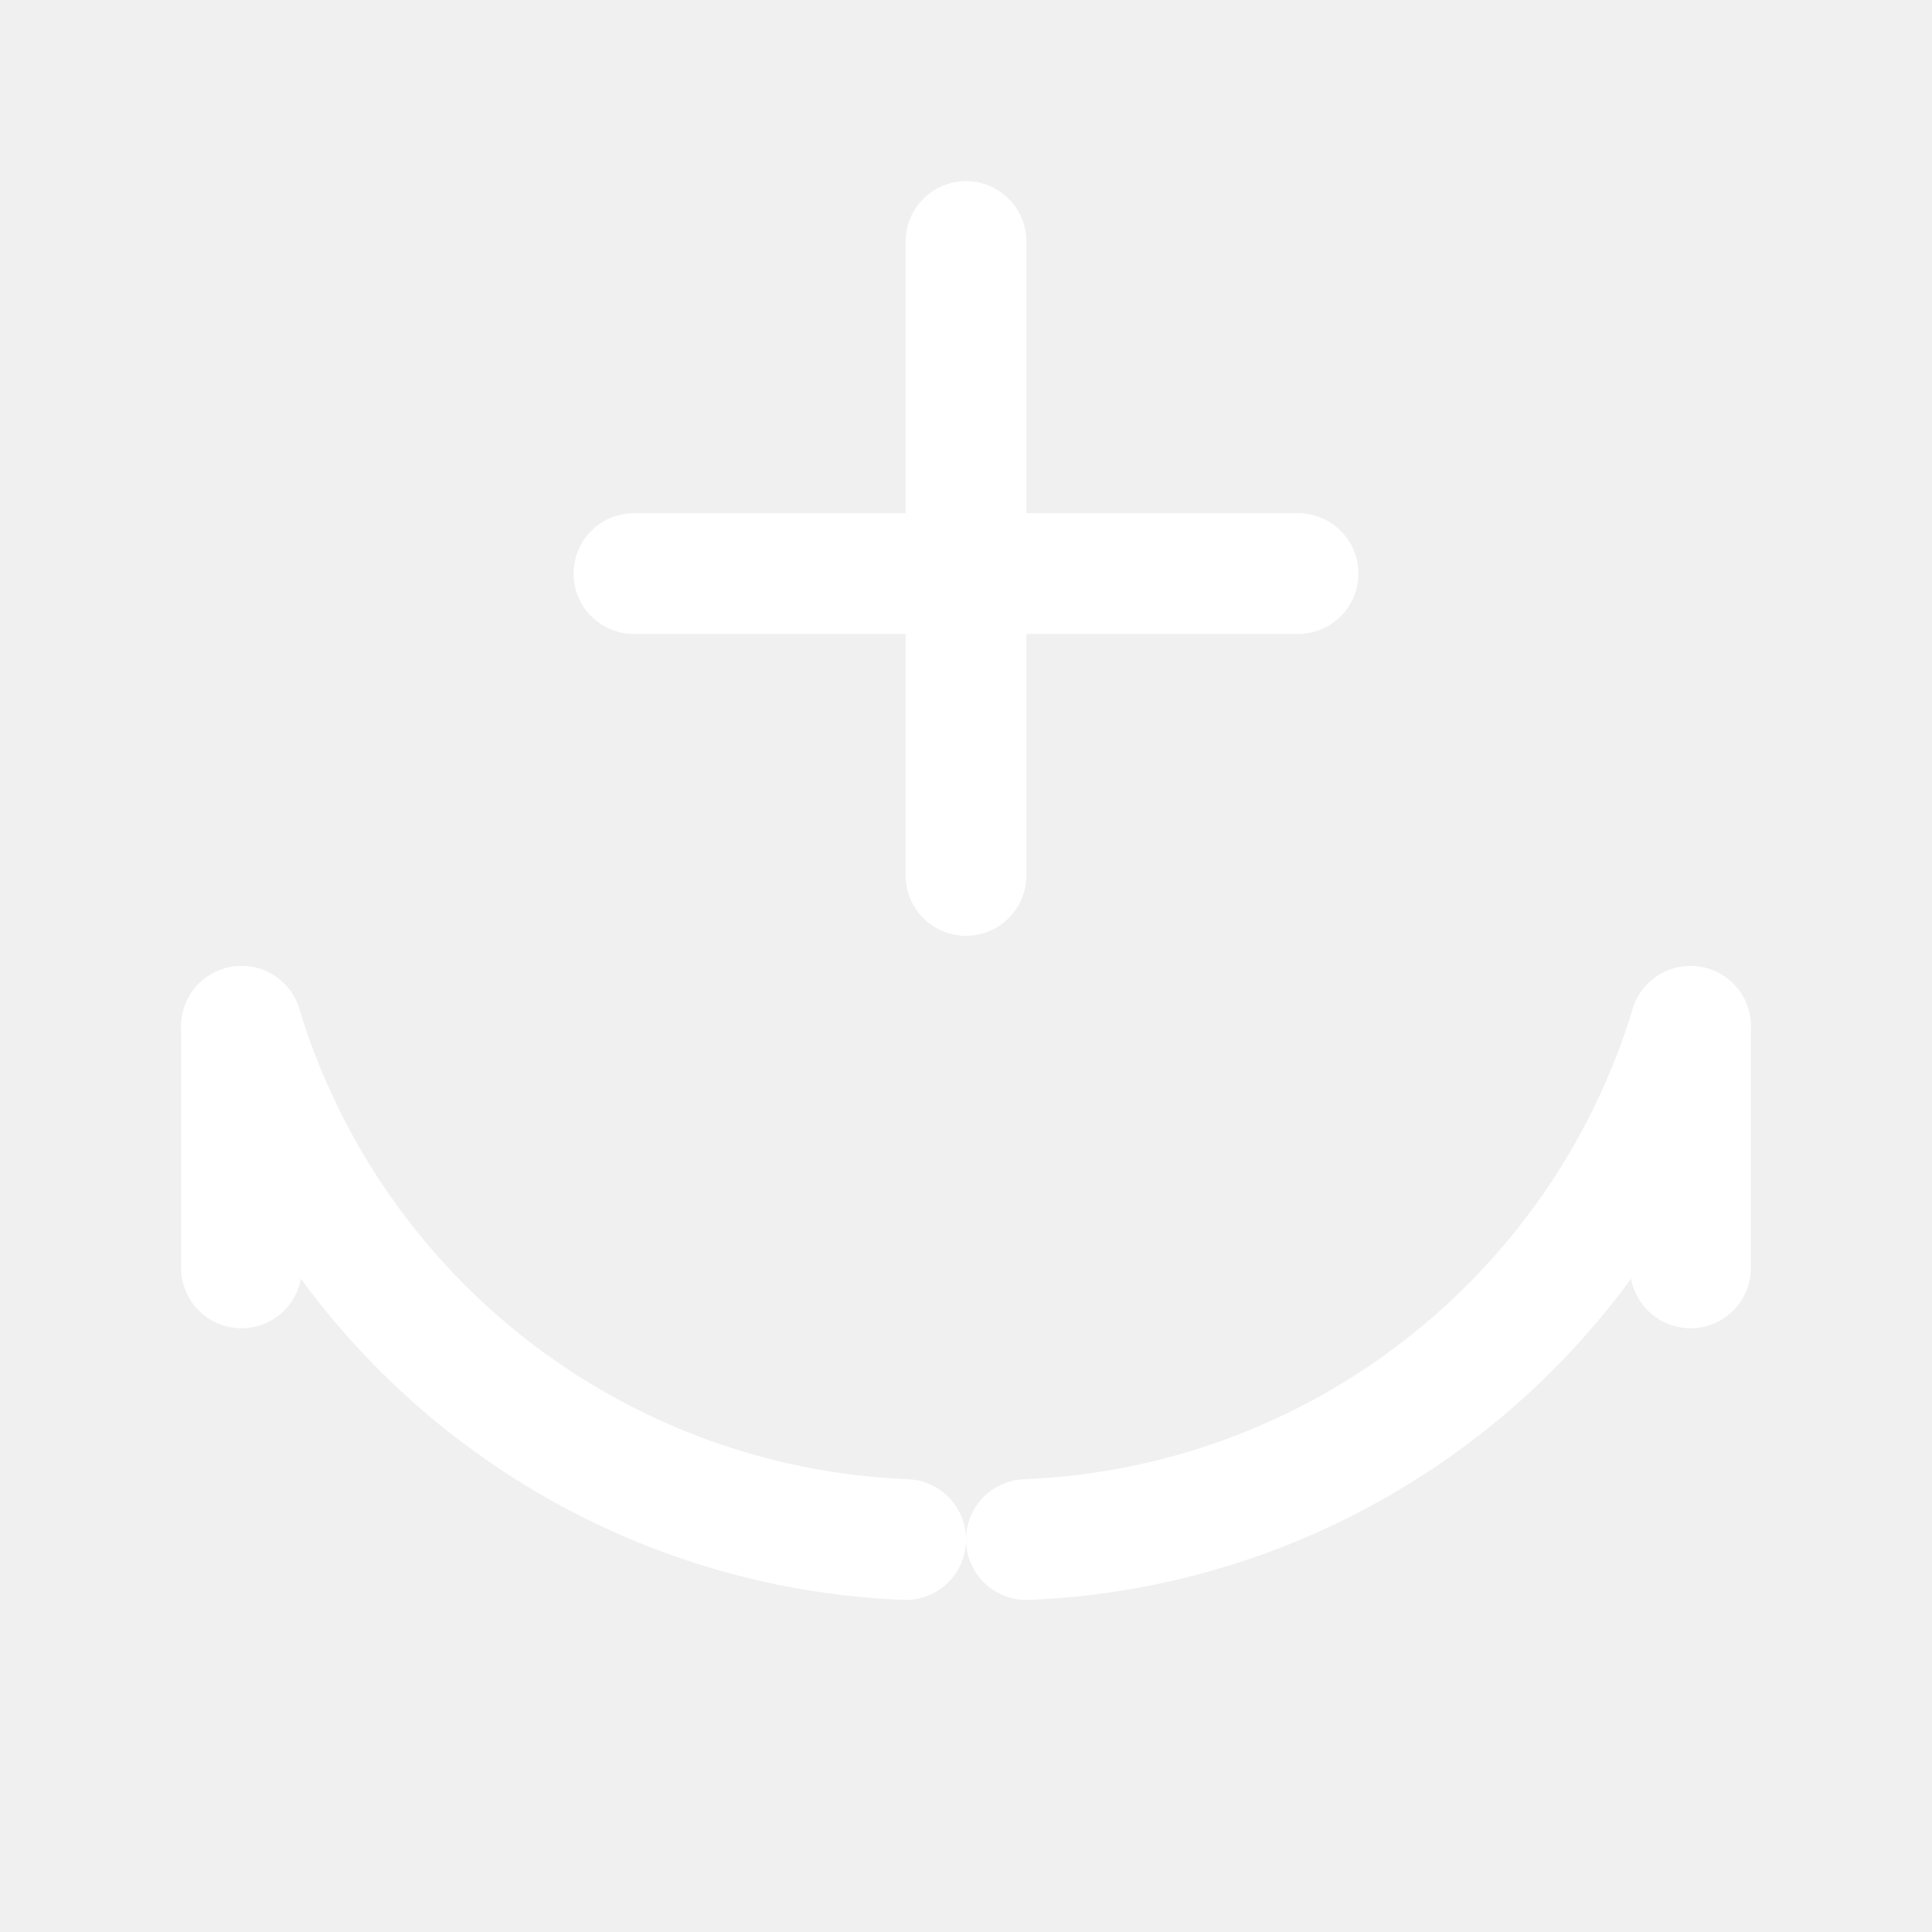
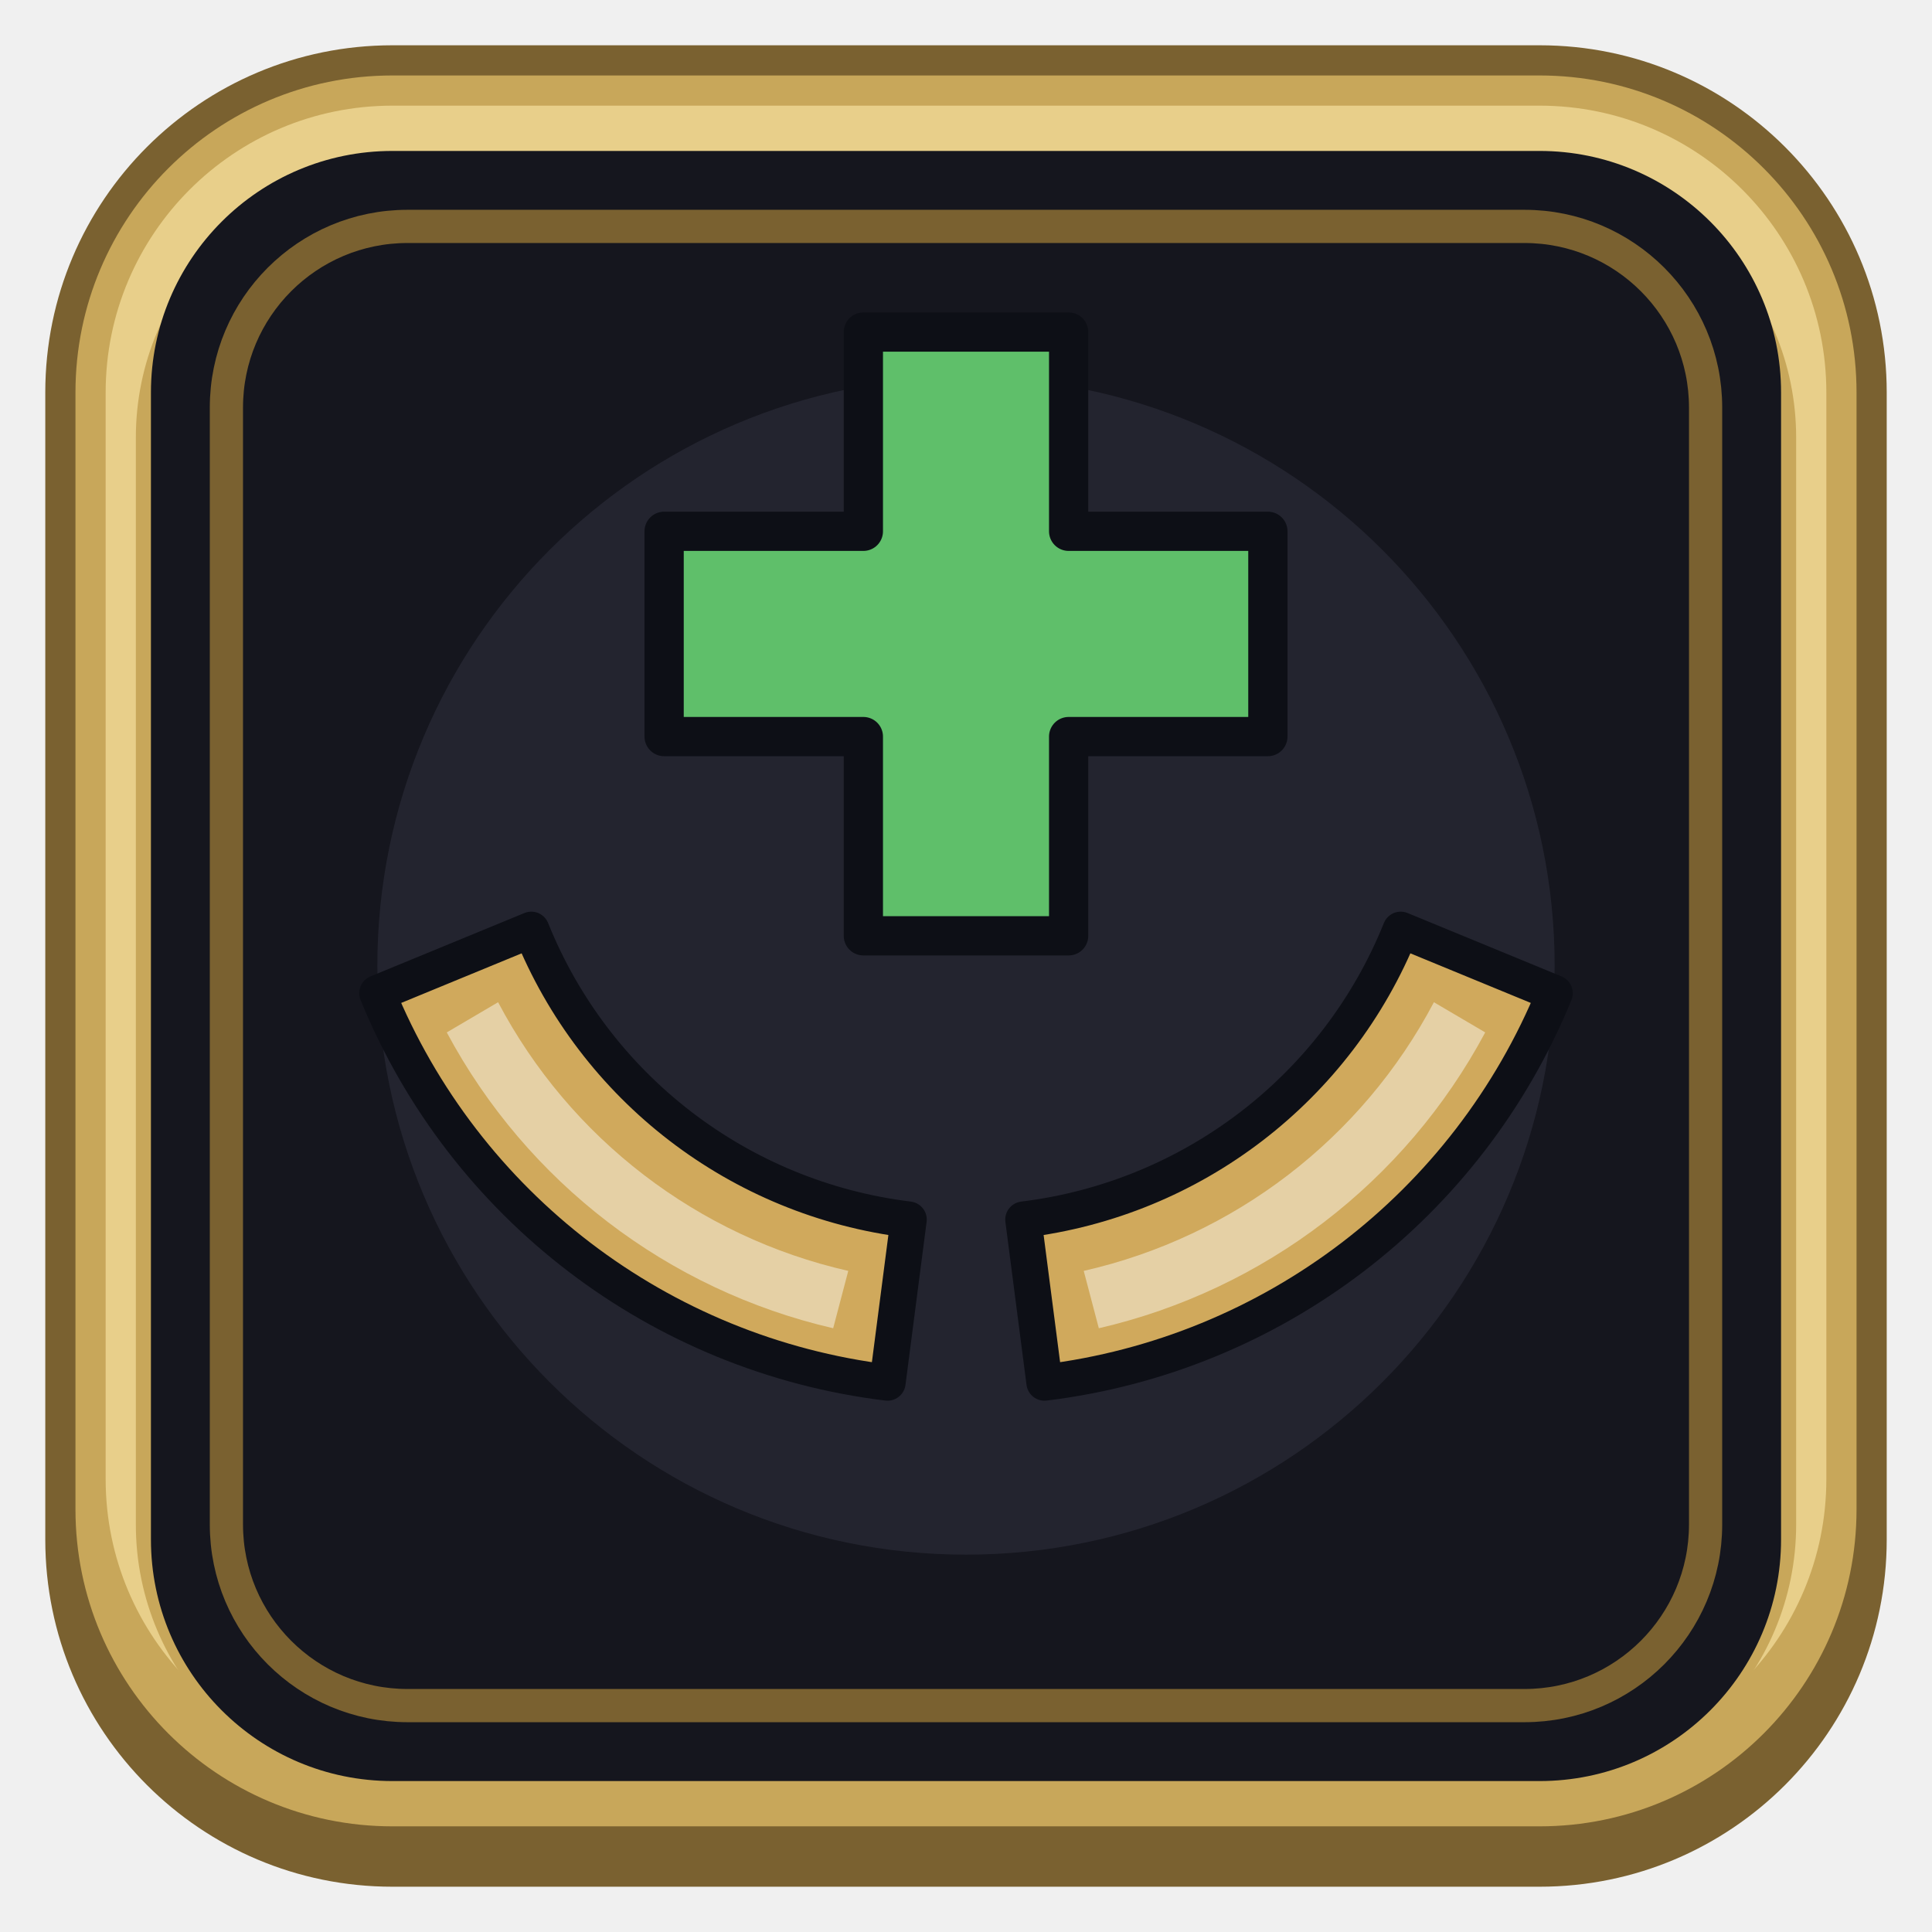
- <svg xmlns="http://www.w3.org/2000/svg" width="32" height="32" viewBox="0 0 32 32">
-   <g fill="none" stroke="#ffffff" stroke-width="2" stroke-linecap="round" stroke-linejoin="round">
-     <path d="M16 4 V14.5" />
-     <path d="M10.5 9.5 H21.5" />
-     <path d="M4 17 A12 12 0 0 0 15 25.5" />
-     <path d="M28 17 A12 12 0 0 1 17 25.5" />
-     <path d="M4 17 V21" />
-     <path d="M28 17 V21" />
-   </g>
+ <svg xmlns="http://www.w3.org/2000/svg" width="64" height="64" viewBox="0 0 64 64">
+   <rect x="1.5" y="1.5" width="61.0" height="61.0" rx="11.5" fill="#7a6130" />
+   <rect x="2.5" y="2.5" width="59.0" height="58.0" rx="10.5" fill="#c8a75a" />
+   <rect x="3.5" y="3.5" width="57.0" height="55.0" rx="9.5" fill="#e8cf8a" />
+   <rect x="4.5" y="5.5" width="55.0" height="54.0" rx="9.0" fill="#c8a75a" />
+   <rect x="5.0" y="5.0" width="54.0" height="54.0" rx="8.0" fill="#15161e" />
+   <rect x="7.5" y="7.5" width="49.0" height="49.0" rx="6.0" fill="none" stroke="#7a6130" stroke-width="1.1" stroke-linejoin="round" />
+   <circle cx="32.0" cy="32.0" r="19.5" fill="#23242f" />
+   <polygon points="28.6,11.0 35.4,11.0 35.4,17.6 42.0,17.6 42.0,24.4 35.4,24.4 35.4,31.0 28.6,31.0 28.6,24.4 22.0,24.4 22.0,17.6 28.6,17.6" fill="#5fbf6a" stroke="#0d0f16" stroke-width="1.3" stroke-linejoin="round" />
+   <path d="M29.4 45.8 A21.0 21.0 0 0 1 12.5 32.9 L17.6 30.8 A15.5 15.5 0 0 0 30.1 40.4z" fill="#d0a95c" stroke="#0d0f16" stroke-width="1.2" stroke-linejoin="round" />
+   <path d="M51.5 32.9 A21.0 21.0 0 0 1 34.6 45.8 L33.9 40.4 A15.5 15.5 0 0 0 46.4 30.8z" fill="#d0a95c" stroke="#0d0f16" stroke-width="1.2" stroke-linejoin="round" />
+   <path d="M27.6 44.0 A19.5 19.5 0 0 1 14.8 34.2 L16.5 33.2 A17.5 17.5 0 0 0 28.1 42.1z" fill="#e5d0a5" />
+   <path d="M49.2 34.2 A19.5 19.5 0 0 1 36.4 44.0 L35.9 42.1 A17.5 17.5 0 0 0 47.5 33.2z" fill="#e5d0a5" />
</svg>
